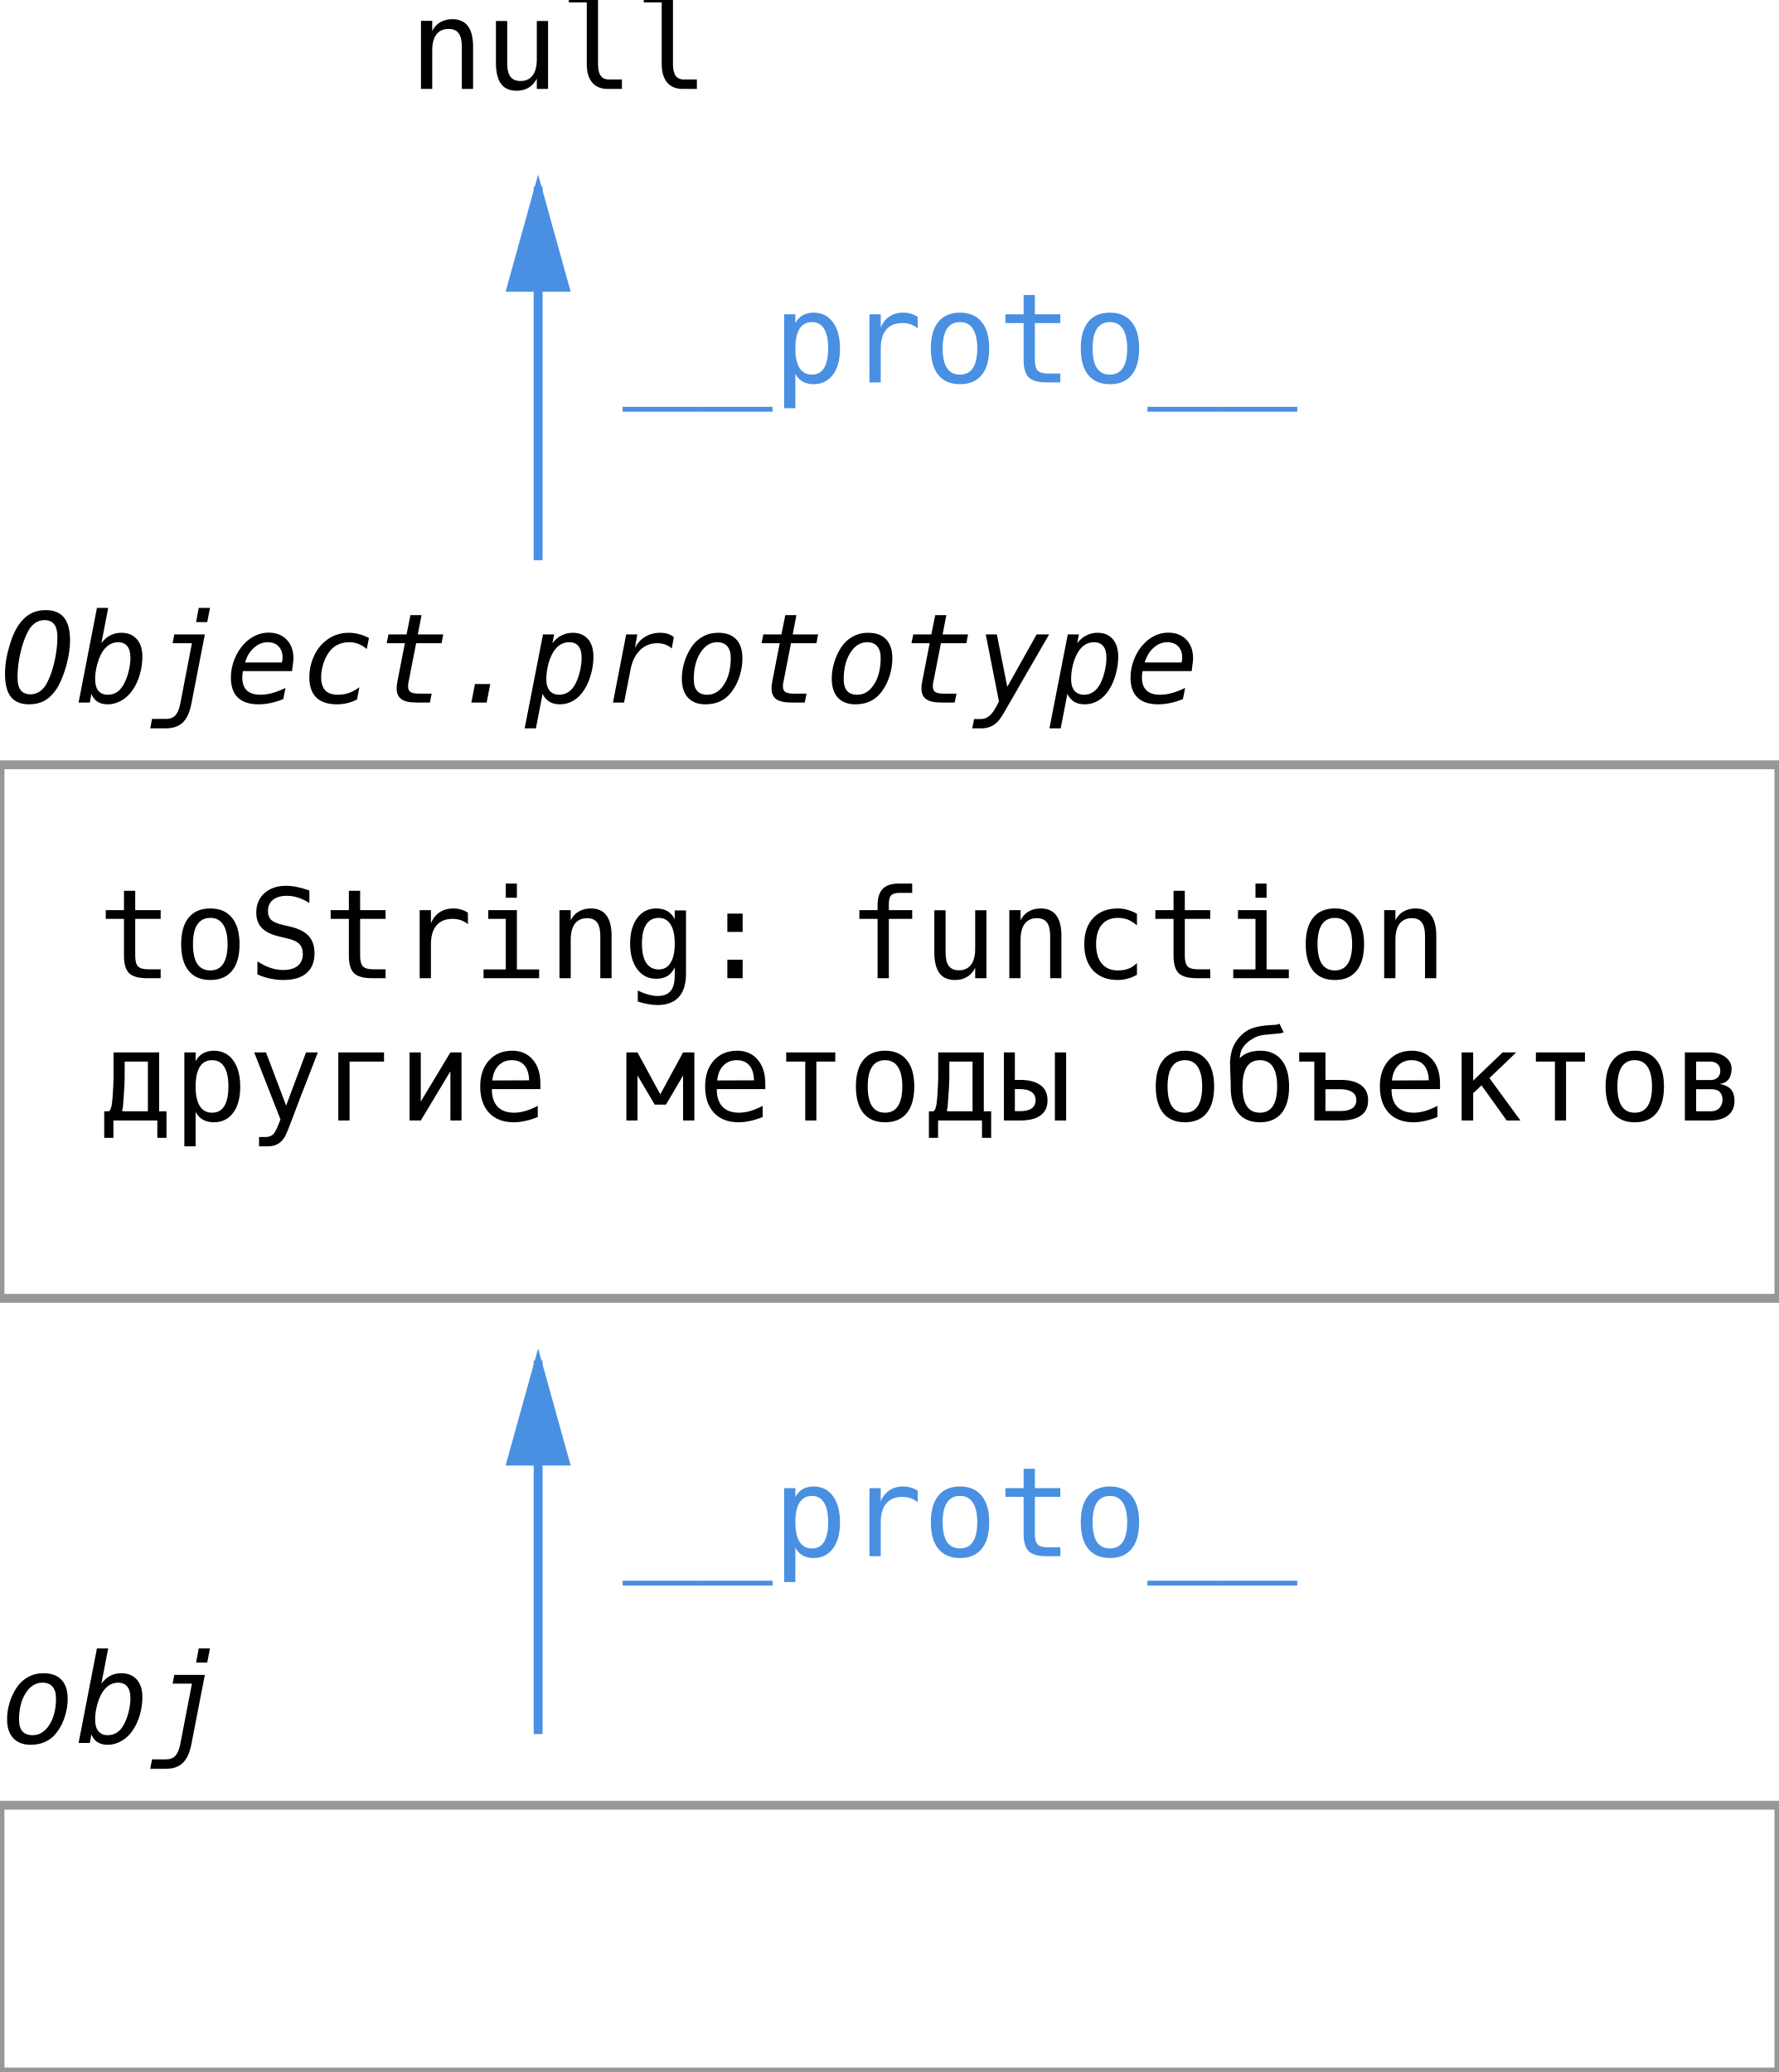
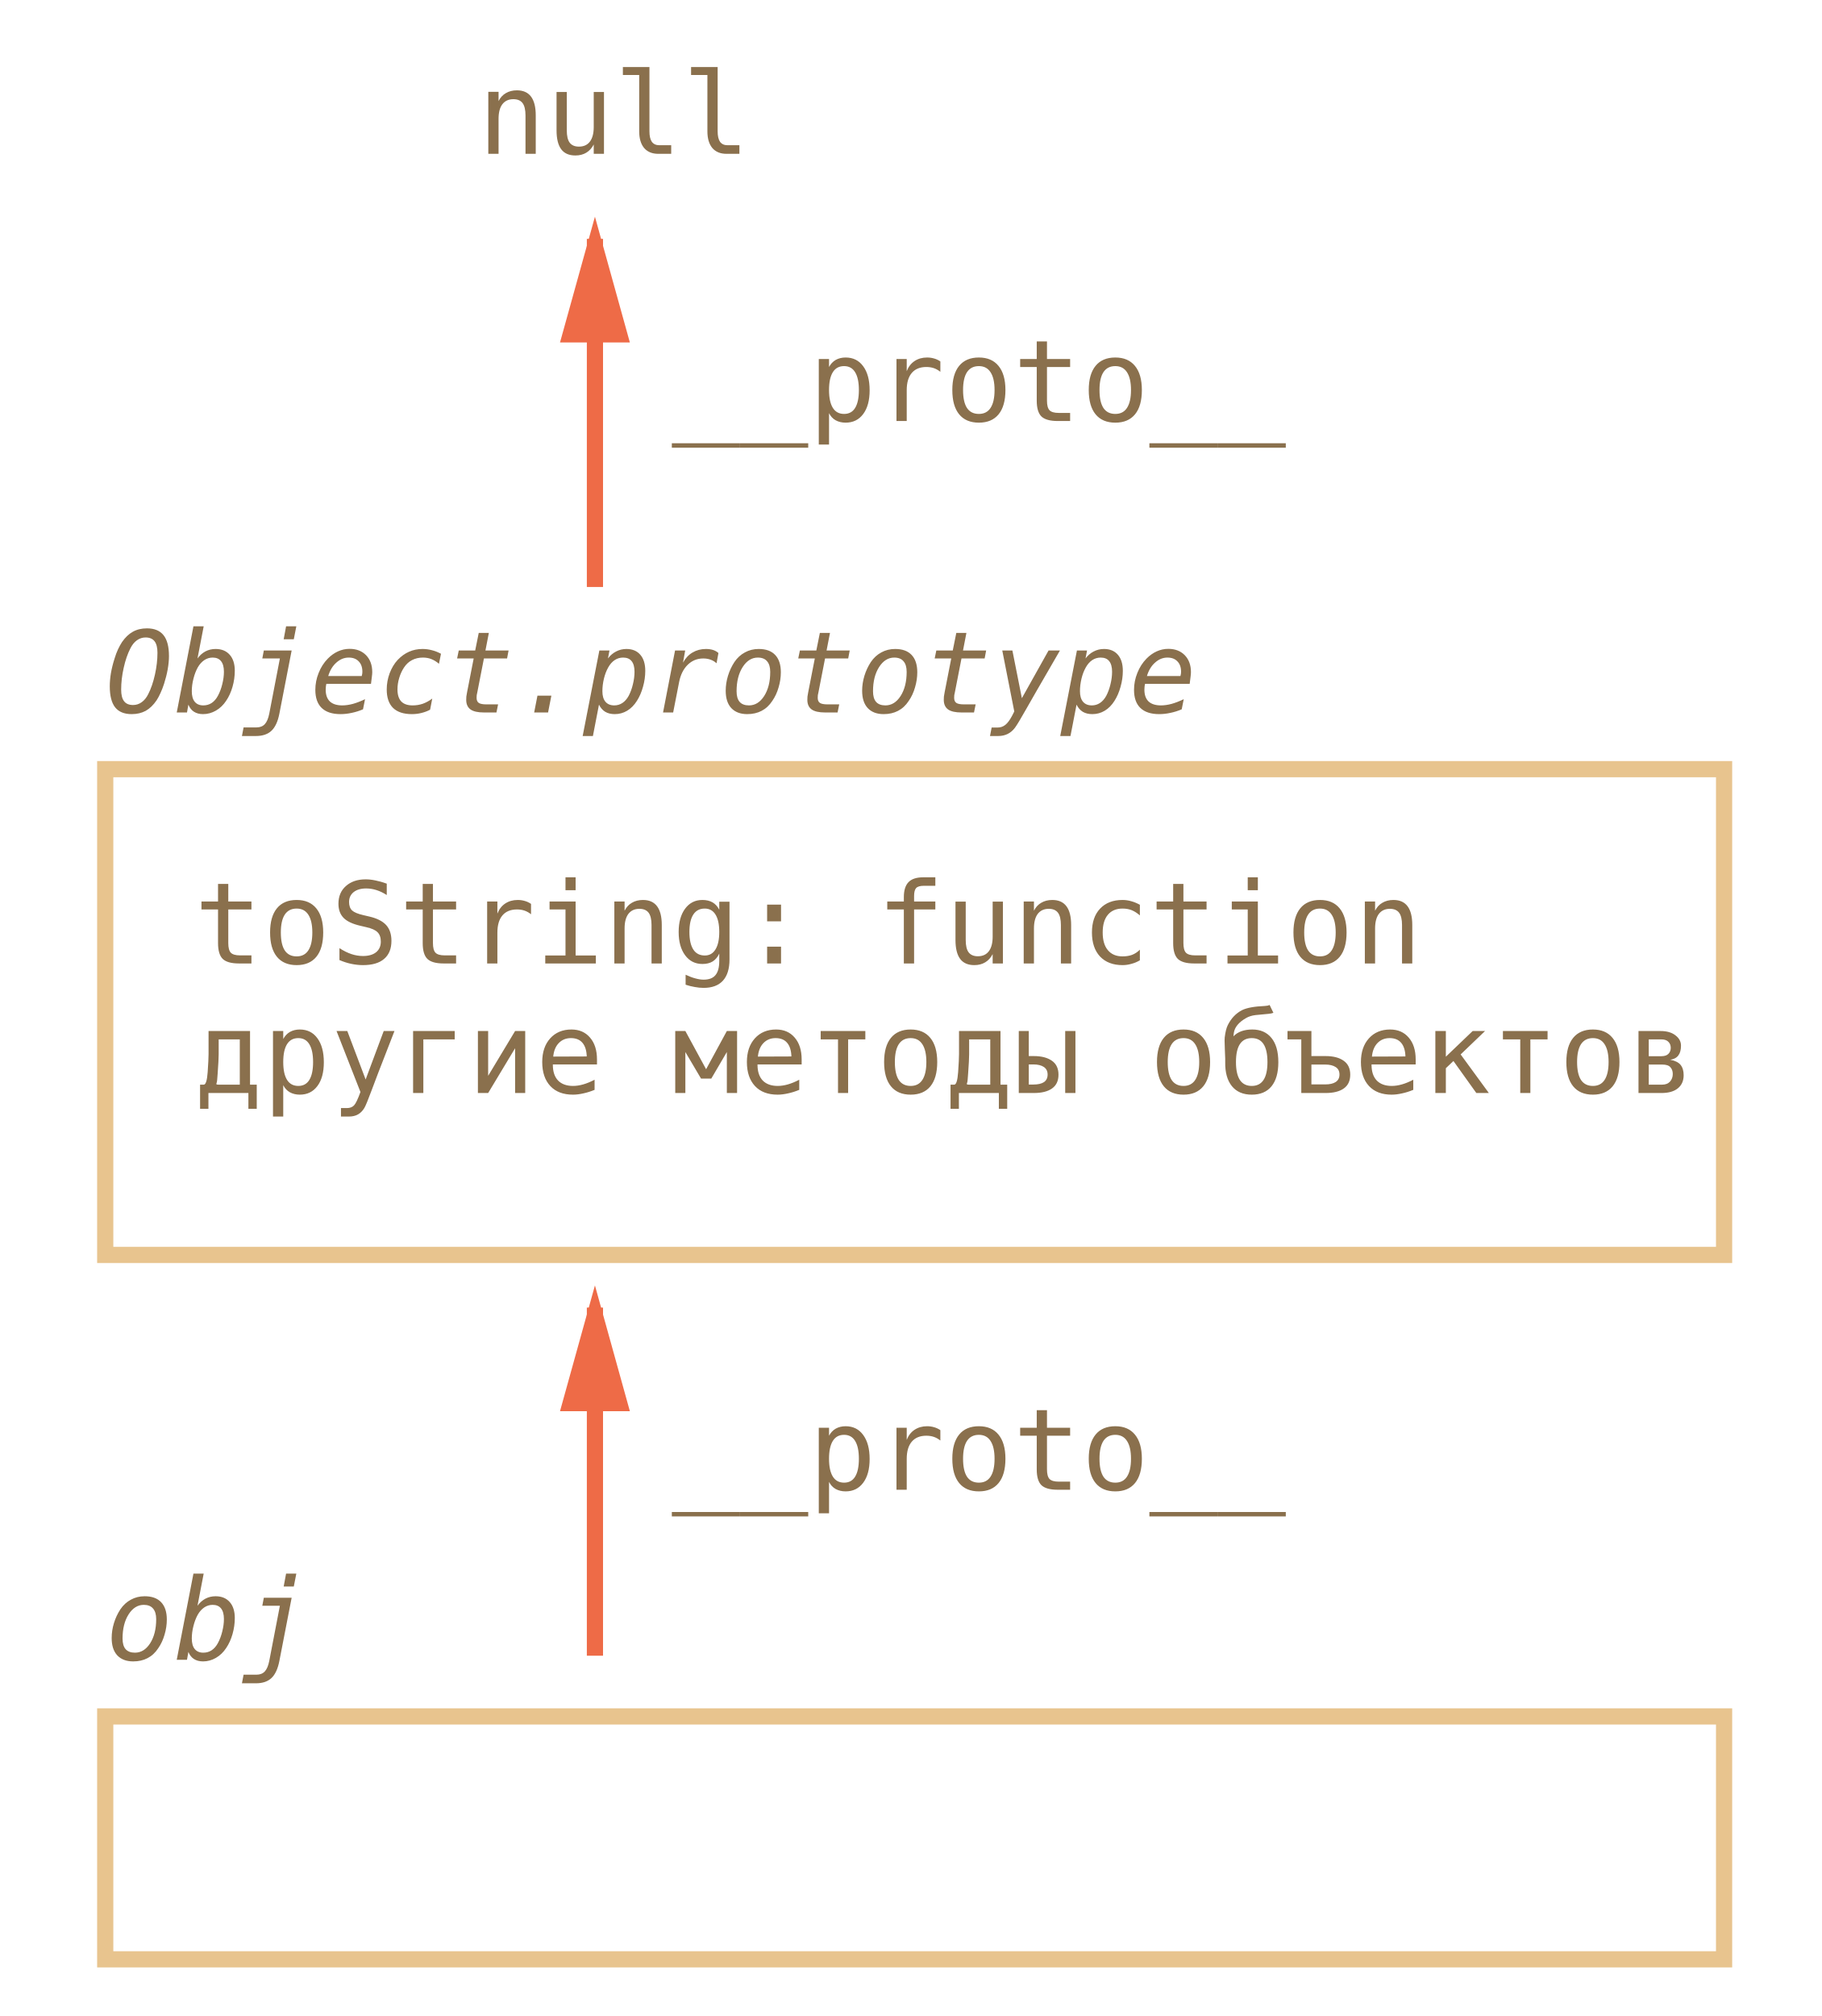
- <svg xmlns="http://www.w3.org/2000/svg" width="200px" height="233px" viewBox="0 0 200 233" version="1.1">
+ <svg xmlns="http://www.w3.org/2000/svg" width="225px" height="249px" viewBox="0 0 225 249" version="1.1">
  <defs />
-   <g id="native-prototypes-object" stroke="none" stroke-width="1" fill="none" fill-rule="evenodd">
-     <g>
-       <g id="Rectangle-1-+-eats:-true-+-animal" transform="translate(0, 69)">
-         <rect id="Rectangle-1" stroke="#979797" x="0" y="17" width="200" height="60" />
-         <text id="toString:-function" font-family="Consolas" font-size="14" font-weight="normal" fill="#000000">
-           <tspan x="11" y="41">toString: function</tspan>
-           <tspan x="11" y="57">другие методы объектов</tspan>
-         </text>
-         <text id="Object.prototype" font-family="Consolas" font-size="14" font-style="italic" font-weight="normal" fill="#000000">
-           <tspan x="0" y="10">Object.prototype</tspan>
-         </text>
-       </g>
-       <g id="Rectangle-1-+-eats:-true-+-animal-2" transform="translate(0, 186)">
-         <rect id="Rectangle-1" stroke="#979797" x="0" y="17" width="200" height="30" />
-         <text id="obj" font-family="Consolas" font-size="14" font-style="italic" font-weight="normal" fill="#000000">
-           <tspan x="0" y="10">obj</tspan>
-         </text>
-       </g>
-       <path d="M60.5,194.5 L60.5,153.5" id="Line" stroke="#4990E2" stroke-linecap="square" fill="#4990E2" />
-       <path id="Line-decoration-1" d="M60.5,153.5 C59.45,157.28 58.55,160.52 57.5,164.3 C59.6,164.3 61.4,164.3 63.5,164.3 C62.45,160.52 61.55,157.28 60.5,153.5 C60.5,153.5 60.5,153.5 60.5,153.5 Z" stroke="#4990E2" stroke-linecap="square" fill="#4990E2" />
-       <text id="__proto__" font-family="Consolas" font-size="14" font-weight="normal" fill="#4990E2">
-         <tspan x="70" y="175">__proto__</tspan>
+   <g id="combined" stroke="none" stroke-width="1" fill="none" fill-rule="evenodd">
+     <g id="native-prototypes-object">
+       <rect id="Rectangle-1" stroke="#E8C48E" stroke-width="2" x="13" y="95" width="200" height="60" />
+       <text id="toString:-function" font-family="Consolas" font-size="14" font-weight="normal" fill="#8A704D">
+         <tspan x="24" y="119">toString: function</tspan>
+         <tspan x="24" y="135">другие методы объектов</tspan>
      </text>
-       <path d="M60.5,62.5 L60.5,21.5" id="Line-2" stroke="#4990E2" stroke-linecap="square" fill="#4990E2" />
-       <path id="Line-2-decoration-1" d="M60.5,21.5 C59.45,25.28 58.55,28.52 57.5,32.3 C59.6,32.3 61.4,32.3 63.5,32.3 C62.45,28.52 61.55,25.28 60.5,21.5 C60.5,21.5 60.5,21.5 60.5,21.5 Z" stroke="#4990E2" stroke-linecap="square" fill="#4990E2" />
-       <text id="__proto__-2" font-family="Consolas" font-size="14" font-weight="normal" fill="#4990E2">
-         <tspan x="70" y="43">__proto__</tspan>
+       <text id="Object.prototype" font-family="Consolas" font-size="14" font-style="italic" font-weight="normal" fill="#8A704D">
+         <tspan x="13" y="88">Object.prototype</tspan>
      </text>
-       <text id="null" font-family="Consolas" font-size="14" font-weight="normal" fill="#000000">
-         <tspan x="46" y="10">null</tspan>
+       <rect id="Rectangle-1" stroke="#E8C48E" stroke-width="2" x="13" y="212" width="200" height="30" />
+       <text id="obj" font-family="Consolas" font-size="14" font-style="italic" font-weight="normal" fill="#8A704D">
+         <tspan x="13" y="205">obj</tspan>
+       </text>
+       <path d="M73.5,203.5 L73.5,162.5" id="Line" stroke="#EE6B47" stroke-width="2" stroke-linecap="square" fill="#EE6B47" />
+       <path id="Line-decoration-1" d="M73.5,162.5 C72.45,166.28 71.55,169.52 70.5,173.3 C72.6,173.3 74.4,173.3 76.5,173.3 C75.45,169.52 74.55,166.28 73.5,162.5 C73.5,162.5 73.5,162.5 73.5,162.5 Z" stroke="#EE6B47" stroke-width="2" stroke-linecap="square" fill="#EE6B47" />
+       <text id="__proto__" font-family="Consolas" font-size="14" font-weight="normal" fill="#8A704D">
+         <tspan x="83" y="184">__proto__</tspan>
+       </text>
+       <path d="M73.5,71.5 L73.5,30.5" id="Line-2" stroke="#EE6B47" stroke-width="2" stroke-linecap="square" fill="#EE6B47" />
+       <path id="Line-2-decoration-1" d="M73.5,30.5 C72.45,34.28 71.55,37.52 70.5,41.3 C72.6,41.3 74.4,41.3 76.5,41.3 C75.45,37.52 74.55,34.28 73.5,30.5 C73.5,30.5 73.5,30.5 73.5,30.5 Z" stroke="#EE6B47" stroke-width="2" stroke-linecap="square" fill="#EE6B47" />
+       <text id="__proto__-2" font-family="Consolas" font-size="14" font-weight="normal" fill="#8A704D">
+         <tspan x="83" y="52">__proto__</tspan>
+       </text>
+       <text id="null" font-family="Consolas" font-size="14" font-weight="normal" fill="#8A704D">
+         <tspan x="59" y="19">null</tspan>
      </text>
    </g>
  </g>
</svg>
